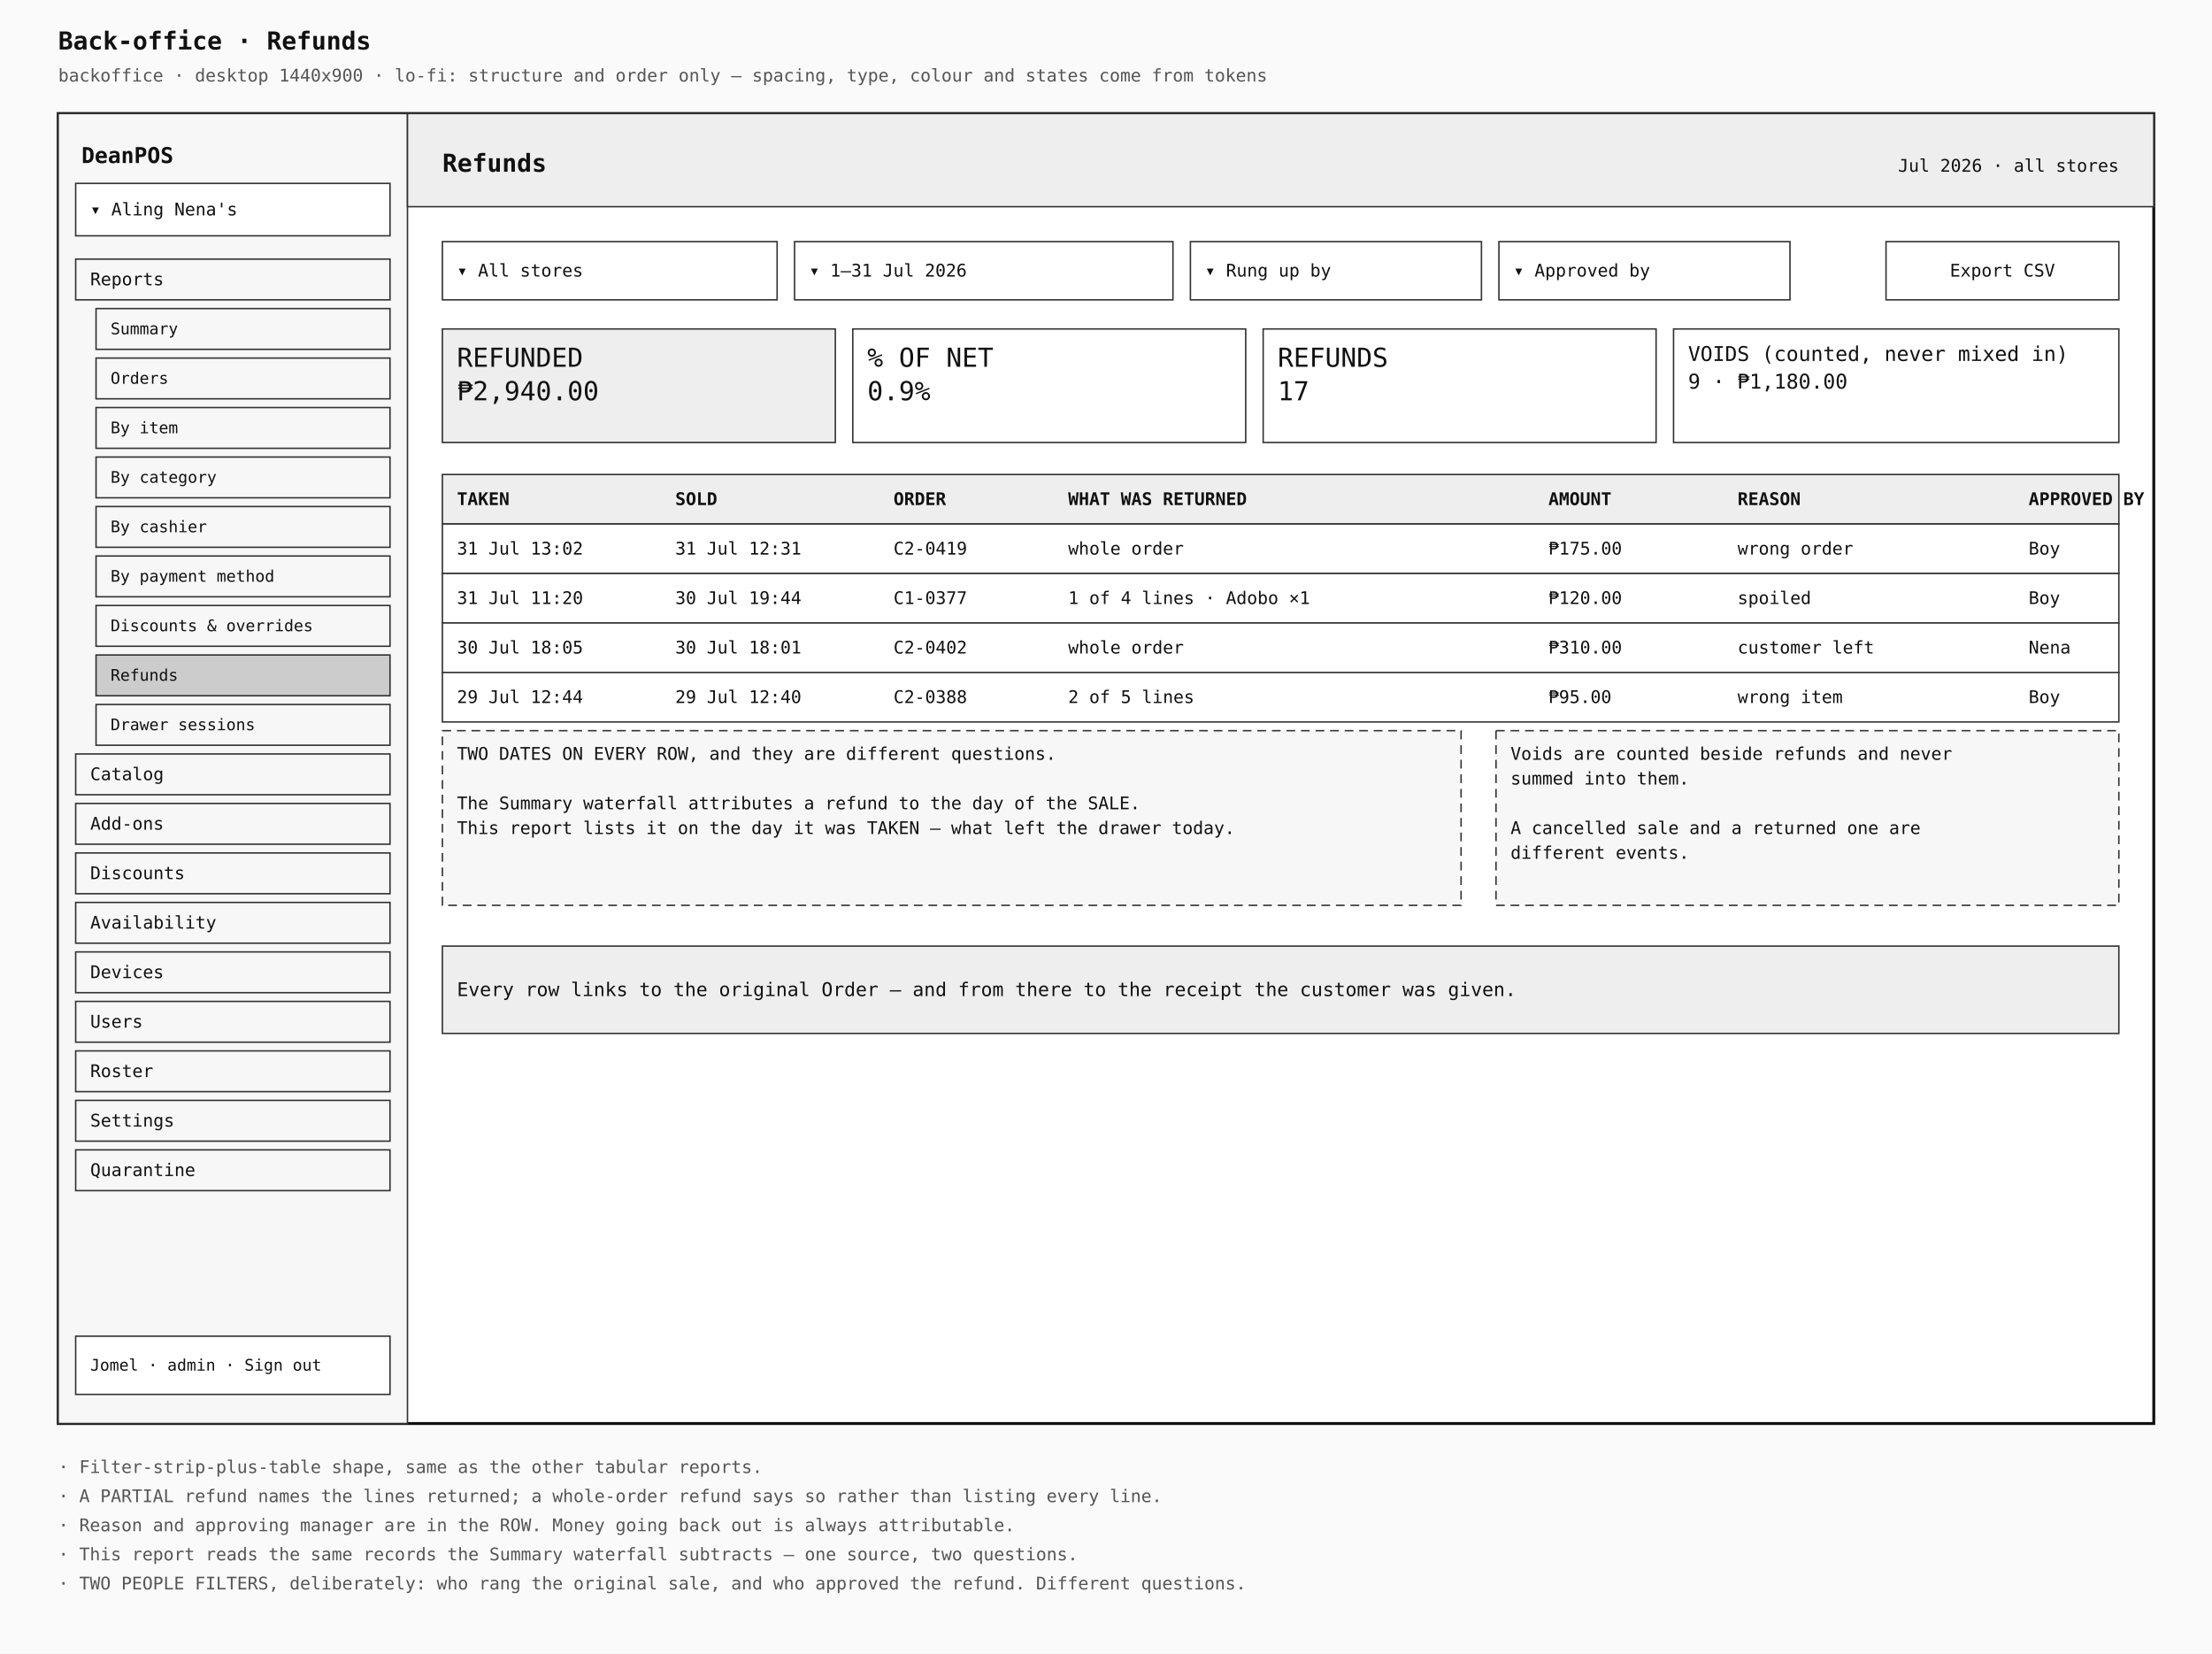
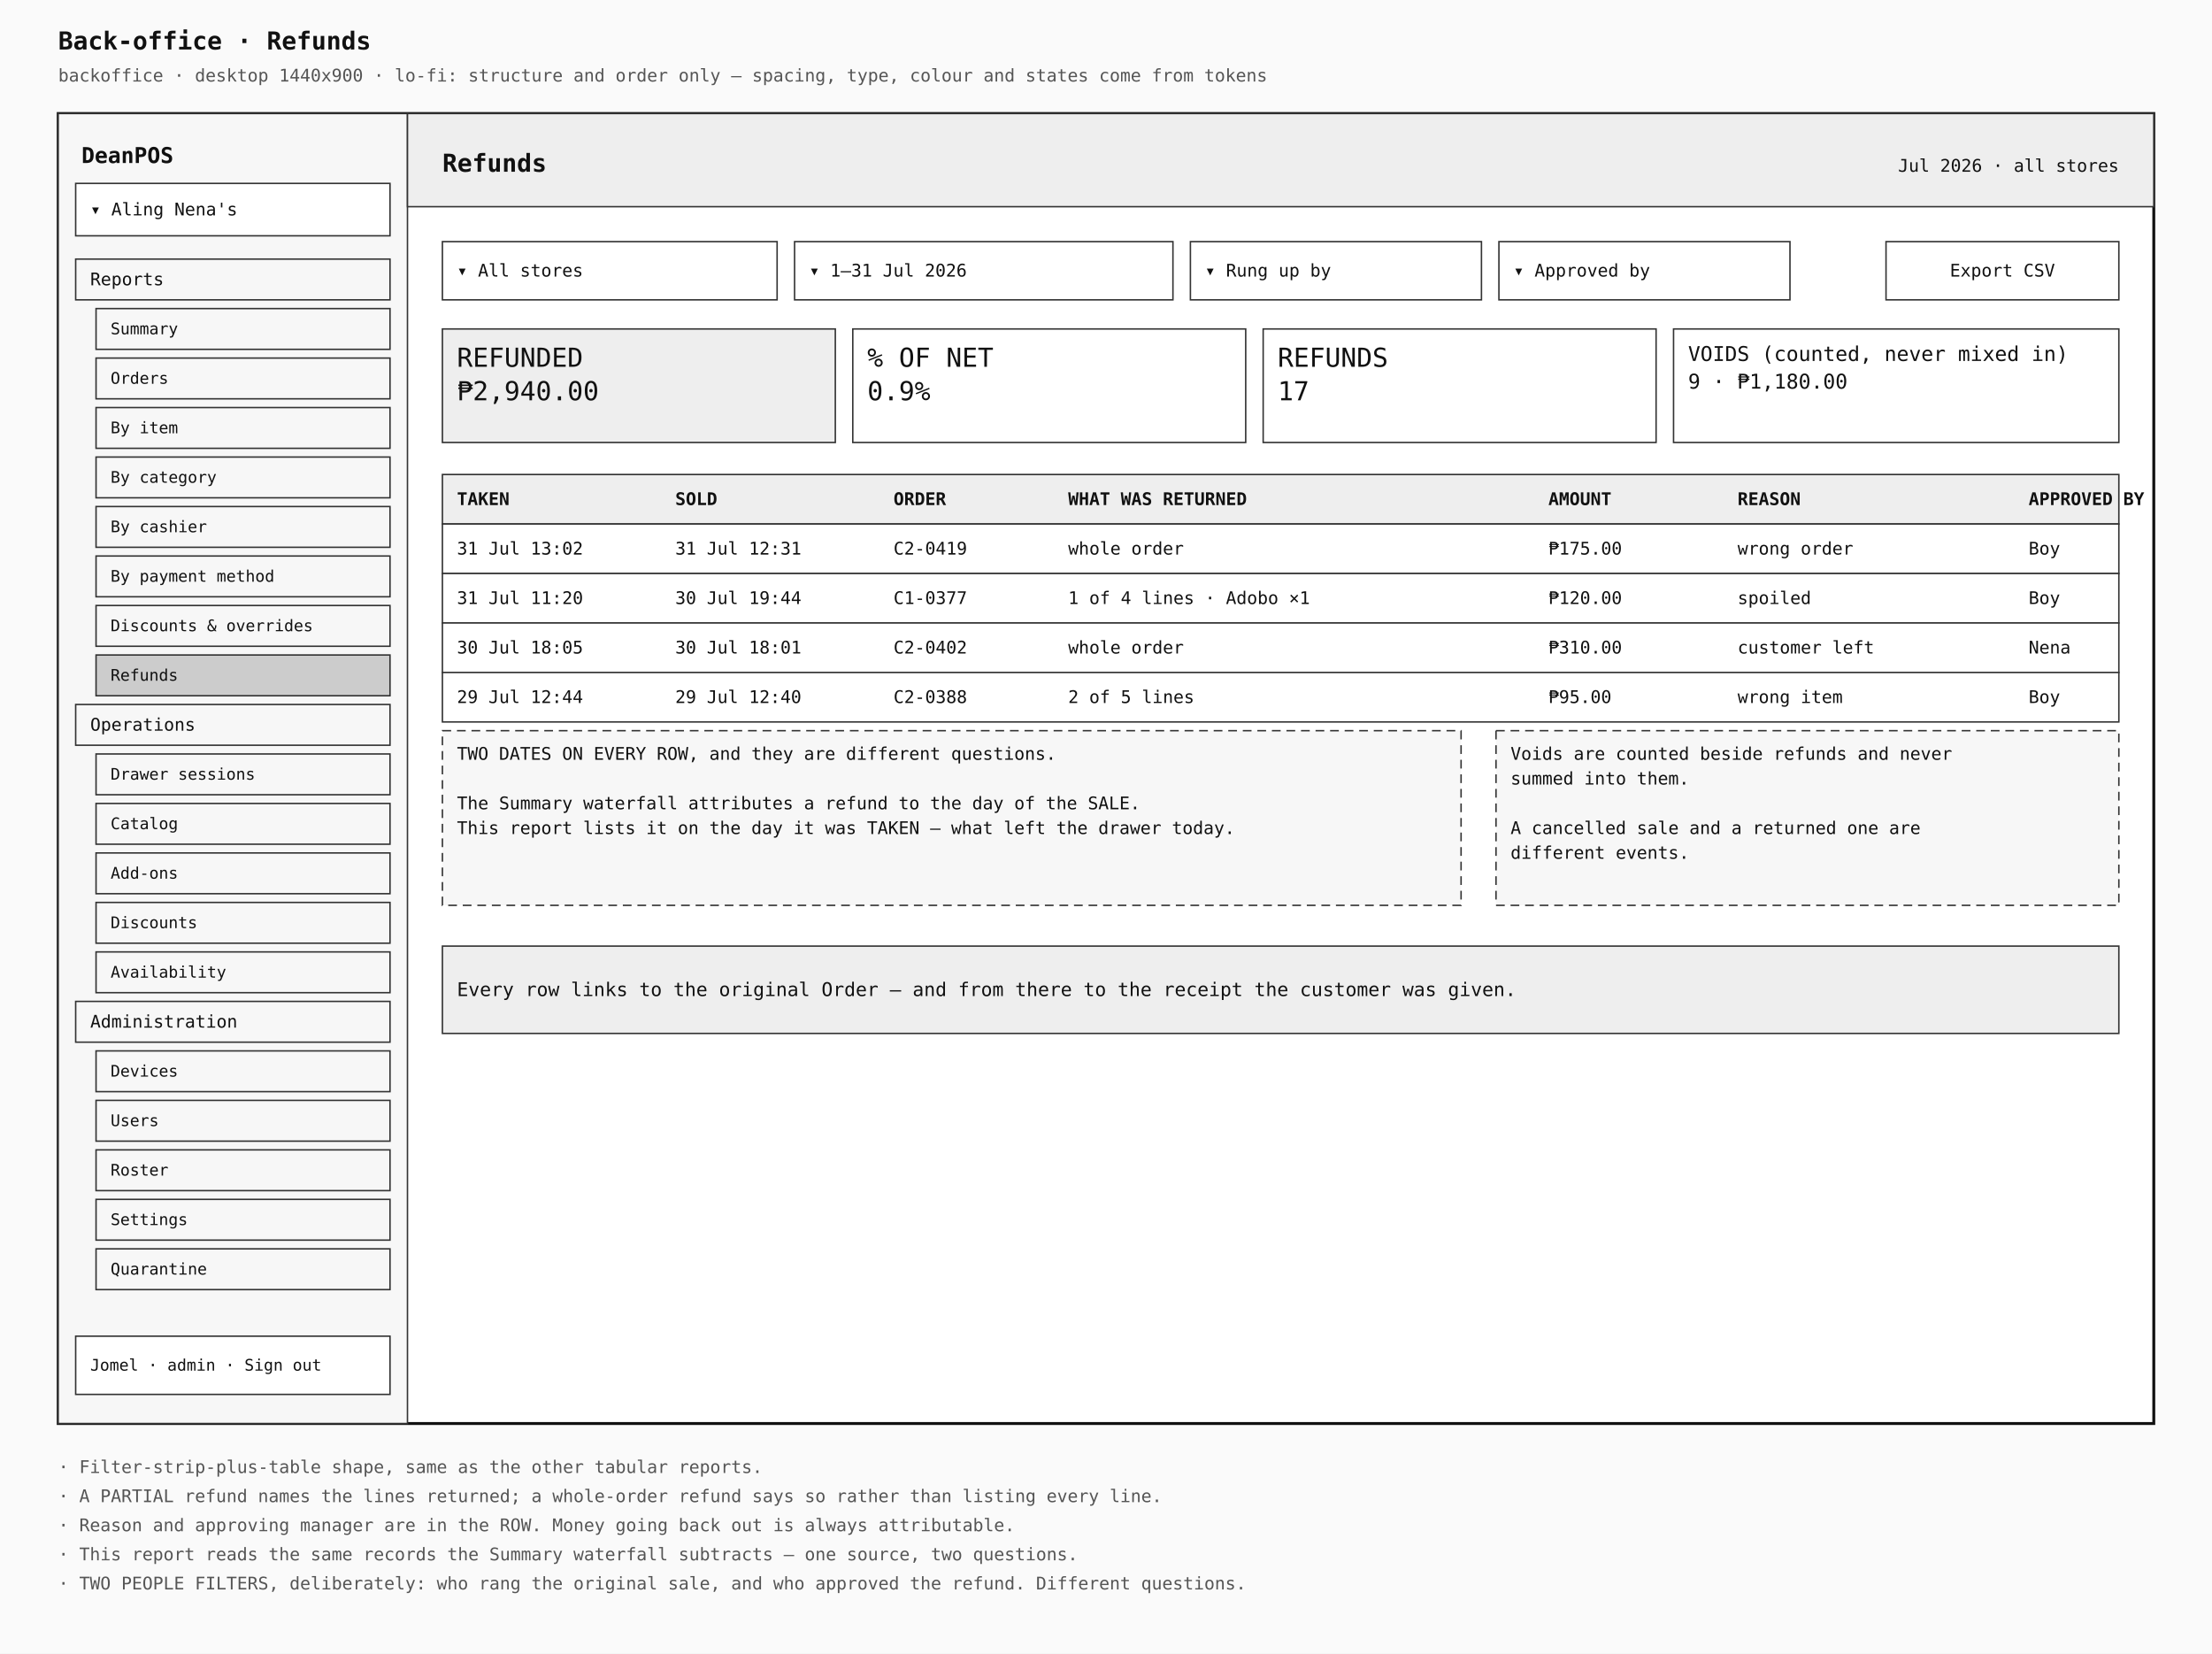
<svg xmlns="http://www.w3.org/2000/svg" width="1520" height="1136" viewBox="0 0 1520 1136" font-family="ui-monospace, SFMono-Regular, Menlo, monospace">
  <rect width="1520" height="1136" fill="#fafafa" />
  <text x="40" y="34" font-size="17" font-weight="bold" fill="#111">Back-office · Refunds</text>
  <text x="40" y="56" font-size="12" fill="#555">backoffice · desktop 1440x900 · lo-fi: structure and order only — spacing, type, colour and states come from tokens</text>
  <g transform="translate(40,78)">
    <rect x="0" y="0" width="1440" height="900" fill="#ffffff" stroke="#111" stroke-width="2" />
    <rect x="0" y="0" width="240" height="900" rx="0" fill="#f7f7f7" stroke="#333" stroke-width="1" />
    <text x="16" y="34" font-size="15" text-anchor="start" font-weight="bold" fill="#111">DeanPOS</text>
    <rect x="12" y="48" width="216" height="36" rx="0" fill="#ffffff" stroke="#333" stroke-width="1" />
    <text x="22" y="70.0" font-size="12" fill="#111">▾  Aling Nena's</text>
    <rect x="12" y="100" width="216" height="28" rx="0" fill="#f7f7f7" stroke="#333" stroke-width="1" />
    <text x="22" y="118.0" font-size="12" fill="#111">Reports</text>
    <rect x="26" y="134" width="202" height="28" rx="0" fill="#f7f7f7" stroke="#333" stroke-width="1" />
    <text x="36" y="151.667" font-size="11" fill="#111">Summary</text>
    <rect x="26" y="168" width="202" height="28" rx="0" fill="#f7f7f7" stroke="#333" stroke-width="1" />
    <text x="36" y="185.667" font-size="11" fill="#111">Orders</text>
    <rect x="26" y="202" width="202" height="28" rx="0" fill="#f7f7f7" stroke="#333" stroke-width="1" />
    <text x="36" y="219.667" font-size="11" fill="#111">By item</text>
    <rect x="26" y="236" width="202" height="28" rx="0" fill="#f7f7f7" stroke="#333" stroke-width="1" />
    <text x="36" y="253.667" font-size="11" fill="#111">By category</text>
    <rect x="26" y="270" width="202" height="28" rx="0" fill="#f7f7f7" stroke="#333" stroke-width="1" />
    <text x="36" y="287.667" font-size="11" fill="#111">By cashier</text>
    <rect x="26" y="304" width="202" height="28" rx="0" fill="#f7f7f7" stroke="#333" stroke-width="1" />
    <text x="36" y="321.667" font-size="11" fill="#111">By payment method</text>
    <rect x="26" y="338" width="202" height="28" rx="0" fill="#f7f7f7" stroke="#333" stroke-width="1" />
    <text x="36" y="355.667" font-size="11" fill="#111">Discounts &amp; overrides</text>
    <rect x="26" y="372" width="202" height="28" rx="0" fill="#cccccc" stroke="#333" stroke-width="1" />
    <text x="36" y="389.667" font-size="11" fill="#111">Refunds</text>
-     <rect x="26" y="406" width="202" height="28" rx="0" fill="#f7f7f7" stroke="#333" stroke-width="1" />
-     <text x="36" y="423.667" font-size="11" fill="#111">Drawer sessions</text>
-     <rect x="12" y="440" width="216" height="28" rx="0" fill="#f7f7f7" stroke="#333" stroke-width="1" />
-     <text x="22" y="458.0" font-size="12" fill="#111">Catalog</text>
-     <rect x="12" y="474" width="216" height="28" rx="0" fill="#f7f7f7" stroke="#333" stroke-width="1" />
-     <text x="22" y="492.0" font-size="12" fill="#111">Add-ons</text>
-     <rect x="12" y="508" width="216" height="28" rx="0" fill="#f7f7f7" stroke="#333" stroke-width="1" />
-     <text x="22" y="526.0" font-size="12" fill="#111">Discounts</text>
-     <rect x="12" y="542" width="216" height="28" rx="0" fill="#f7f7f7" stroke="#333" stroke-width="1" />
-     <text x="22" y="560.0" font-size="12" fill="#111">Availability</text>
-     <rect x="12" y="576" width="216" height="28" rx="0" fill="#f7f7f7" stroke="#333" stroke-width="1" />
-     <text x="22" y="594.0" font-size="12" fill="#111">Devices</text>
+     <rect x="12" y="406" width="216" height="28" rx="0" fill="#f7f7f7" stroke="#333" stroke-width="1" />
+     <text x="22" y="424.0" font-size="12" fill="#111">Operations</text>
+     <rect x="26" y="440" width="202" height="28" rx="0" fill="#f7f7f7" stroke="#333" stroke-width="1" />
+     <text x="36" y="457.667" font-size="11" fill="#111">Drawer sessions</text>
+     <rect x="26" y="474" width="202" height="28" rx="0" fill="#f7f7f7" stroke="#333" stroke-width="1" />
+     <text x="36" y="491.667" font-size="11" fill="#111">Catalog</text>
+     <rect x="26" y="508" width="202" height="28" rx="0" fill="#f7f7f7" stroke="#333" stroke-width="1" />
+     <text x="36" y="525.667" font-size="11" fill="#111">Add-ons</text>
+     <rect x="26" y="542" width="202" height="28" rx="0" fill="#f7f7f7" stroke="#333" stroke-width="1" />
+     <text x="36" y="559.667" font-size="11" fill="#111">Discounts</text>
+     <rect x="26" y="576" width="202" height="28" rx="0" fill="#f7f7f7" stroke="#333" stroke-width="1" />
+     <text x="36" y="593.667" font-size="11" fill="#111">Availability</text>
    <rect x="12" y="610" width="216" height="28" rx="0" fill="#f7f7f7" stroke="#333" stroke-width="1" />
-     <text x="22" y="628.0" font-size="12" fill="#111">Users</text>
-     <rect x="12" y="644" width="216" height="28" rx="0" fill="#f7f7f7" stroke="#333" stroke-width="1" />
-     <text x="22" y="662.0" font-size="12" fill="#111">Roster</text>
-     <rect x="12" y="678" width="216" height="28" rx="0" fill="#f7f7f7" stroke="#333" stroke-width="1" />
-     <text x="22" y="696.0" font-size="12" fill="#111">Settings</text>
-     <rect x="12" y="712" width="216" height="28" rx="0" fill="#f7f7f7" stroke="#333" stroke-width="1" />
-     <text x="22" y="730.0" font-size="12" fill="#111">Quarantine</text>
+     <text x="22" y="628.0" font-size="12" fill="#111">Administration</text>
+     <rect x="26" y="644" width="202" height="28" rx="0" fill="#f7f7f7" stroke="#333" stroke-width="1" />
+     <text x="36" y="661.667" font-size="11" fill="#111">Devices</text>
+     <rect x="26" y="678" width="202" height="28" rx="0" fill="#f7f7f7" stroke="#333" stroke-width="1" />
+     <text x="36" y="695.667" font-size="11" fill="#111">Users</text>
+     <rect x="26" y="712" width="202" height="28" rx="0" fill="#f7f7f7" stroke="#333" stroke-width="1" />
+     <text x="36" y="729.667" font-size="11" fill="#111">Roster</text>
+     <rect x="26" y="746" width="202" height="28" rx="0" fill="#f7f7f7" stroke="#333" stroke-width="1" />
+     <text x="36" y="763.667" font-size="11" fill="#111">Settings</text>
+     <rect x="26" y="780" width="202" height="28" rx="0" fill="#f7f7f7" stroke="#333" stroke-width="1" />
+     <text x="36" y="797.667" font-size="11" fill="#111">Quarantine</text>
    <rect x="12" y="840" width="216" height="40" rx="0" fill="#ffffff" stroke="#333" stroke-width="1" />
    <text x="22" y="863.667" font-size="11" fill="#111">Jomel · admin  ·  Sign out</text>
    <rect x="240" y="0" width="1200" height="64" rx="0" fill="#eeeeee" stroke="#333" stroke-width="1" />
    <text x="264" y="40" font-size="17" text-anchor="start" font-weight="bold" fill="#111">Refunds</text>
    <text x="1416" y="40" font-size="12" text-anchor="end" font-weight="normal" fill="#111">Jul 2026 · all stores</text>
    <rect x="264" y="88" width="230" height="40" rx="0" fill="#ffffff" stroke="#333" stroke-width="1" />
    <text x="274" y="112.0" font-size="12" fill="#111">▾  All stores</text>
    <rect x="506" y="88" width="260" height="40" rx="0" fill="#ffffff" stroke="#333" stroke-width="1" />
    <text x="516" y="112.0" font-size="12" fill="#111">▾  1–31 Jul 2026</text>
    <rect x="778" y="88" width="200" height="40" rx="0" fill="#ffffff" stroke="#333" stroke-width="1" />
    <text x="788" y="112.0" font-size="12" fill="#111">▾  Rung up by</text>
    <rect x="990" y="88" width="200" height="40" rx="0" fill="#ffffff" stroke="#333" stroke-width="1" />
    <text x="1000" y="112.0" font-size="12" fill="#111">▾  Approved by</text>
    <rect x="1256" y="88" width="160" height="40" rx="0" fill="#ffffff" stroke="#333" stroke-width="1" />
    <text x="1336.0" y="112.0" font-size="12" text-anchor="middle" fill="#111">Export CSV</text>
    <rect x="264" y="148" width="270" height="78" rx="0" fill="#eeeeee" stroke="#333" stroke-width="1" />
    <text x="274" y="174" font-size="18" fill="#111">REFUNDED</text>
    <text x="274" y="197" font-size="18" fill="#111">₱2,940.00</text>
    <rect x="546" y="148" width="270" height="78" rx="0" fill="#ffffff" stroke="#333" stroke-width="1" />
    <text x="556" y="174" font-size="18" fill="#111">% OF NET</text>
    <text x="556" y="197" font-size="18" fill="#111">0.9%</text>
    <rect x="828" y="148" width="270" height="78" rx="0" fill="#ffffff" stroke="#333" stroke-width="1" />
    <text x="838" y="174" font-size="18" fill="#111">REFUNDS</text>
    <text x="838" y="197" font-size="18" fill="#111">17</text>
    <rect x="1110" y="148" width="306" height="78" rx="0" fill="#ffffff" stroke="#333" stroke-width="1" />
    <text x="1120" y="170" font-size="14" fill="#111">VOIDS  (counted, never mixed in)</text>
    <text x="1120" y="189" font-size="14" fill="#111">9  ·  ₱1,180.00</text>
    <rect x="264" y="248" width="1152" height="34" rx="0" fill="#eeeeee" stroke="#333" stroke-width="1" />
    <text x="274" y="269.0" font-size="12" text-anchor="start" font-weight="bold" fill="#111">TAKEN</text>
    <text x="424" y="269.0" font-size="12" text-anchor="start" font-weight="bold" fill="#111">SOLD</text>
    <text x="574" y="269.0" font-size="12" text-anchor="start" font-weight="bold" fill="#111">ORDER</text>
    <text x="694" y="269.0" font-size="12" text-anchor="start" font-weight="bold" fill="#111">WHAT WAS RETURNED</text>
    <text x="1024" y="269.0" font-size="12" text-anchor="start" font-weight="bold" fill="#111">AMOUNT</text>
    <text x="1154" y="269.0" font-size="12" text-anchor="start" font-weight="bold" fill="#111">REASON</text>
    <text x="1354" y="269.0" font-size="12" text-anchor="start" font-weight="bold" fill="#111">APPROVED BY</text>
    <rect x="264" y="282" width="1152" height="34" rx="0" fill="#ffffff" stroke="#333" stroke-width="1" />
    <text x="274" y="303.0" font-size="12" text-anchor="start" font-weight="normal" fill="#111">31 Jul 13:02</text>
    <text x="424" y="303.0" font-size="12" text-anchor="start" font-weight="normal" fill="#111">31 Jul 12:31</text>
    <text x="574" y="303.0" font-size="12" text-anchor="start" font-weight="normal" fill="#111">C2-0419</text>
    <text x="694" y="303.0" font-size="12" text-anchor="start" font-weight="normal" fill="#111">whole order</text>
    <text x="1024" y="303.0" font-size="12" text-anchor="start" font-weight="normal" fill="#111">₱175.00</text>
    <text x="1154" y="303.0" font-size="12" text-anchor="start" font-weight="normal" fill="#111">wrong order</text>
    <text x="1354" y="303.0" font-size="12" text-anchor="start" font-weight="normal" fill="#111">Boy</text>
    <rect x="264" y="316" width="1152" height="34" rx="0" fill="#ffffff" stroke="#333" stroke-width="1" />
    <text x="274" y="337.0" font-size="12" text-anchor="start" font-weight="normal" fill="#111">31 Jul 11:20</text>
    <text x="424" y="337.0" font-size="12" text-anchor="start" font-weight="normal" fill="#111">30 Jul 19:44</text>
    <text x="574" y="337.0" font-size="12" text-anchor="start" font-weight="normal" fill="#111">C1-0377</text>
    <text x="694" y="337.0" font-size="12" text-anchor="start" font-weight="normal" fill="#111">1 of 4 lines · Adobo ×1</text>
    <text x="1024" y="337.0" font-size="12" text-anchor="start" font-weight="normal" fill="#111">₱120.00</text>
    <text x="1154" y="337.0" font-size="12" text-anchor="start" font-weight="normal" fill="#111">spoiled</text>
    <text x="1354" y="337.0" font-size="12" text-anchor="start" font-weight="normal" fill="#111">Boy</text>
    <rect x="264" y="350" width="1152" height="34" rx="0" fill="#ffffff" stroke="#333" stroke-width="1" />
    <text x="274" y="371.0" font-size="12" text-anchor="start" font-weight="normal" fill="#111">30 Jul 18:05</text>
    <text x="424" y="371.0" font-size="12" text-anchor="start" font-weight="normal" fill="#111">30 Jul 18:01</text>
    <text x="574" y="371.0" font-size="12" text-anchor="start" font-weight="normal" fill="#111">C2-0402</text>
    <text x="694" y="371.0" font-size="12" text-anchor="start" font-weight="normal" fill="#111">whole order</text>
    <text x="1024" y="371.0" font-size="12" text-anchor="start" font-weight="normal" fill="#111">₱310.00</text>
    <text x="1154" y="371.0" font-size="12" text-anchor="start" font-weight="normal" fill="#111">customer left</text>
    <text x="1354" y="371.0" font-size="12" text-anchor="start" font-weight="normal" fill="#111">Nena</text>
    <rect x="264" y="384" width="1152" height="34" rx="0" fill="#ffffff" stroke="#333" stroke-width="1" />
    <text x="274" y="405.0" font-size="12" text-anchor="start" font-weight="normal" fill="#111">29 Jul 12:44</text>
    <text x="424" y="405.0" font-size="12" text-anchor="start" font-weight="normal" fill="#111">29 Jul 12:40</text>
    <text x="574" y="405.0" font-size="12" text-anchor="start" font-weight="normal" fill="#111">C2-0388</text>
    <text x="694" y="405.0" font-size="12" text-anchor="start" font-weight="normal" fill="#111">2 of 5 lines</text>
    <text x="1024" y="405.0" font-size="12" text-anchor="start" font-weight="normal" fill="#111">₱95.00</text>
    <text x="1154" y="405.0" font-size="12" text-anchor="start" font-weight="normal" fill="#111">wrong item</text>
    <text x="1354" y="405.0" font-size="12" text-anchor="start" font-weight="normal" fill="#111">Boy</text>
    <rect x="264" y="424" width="700" height="120" rx="0" fill="#f7f7f7" stroke="#333" stroke-width="1" stroke-dasharray="6 4" />
    <text x="274" y="444" font-size="12" fill="#111">TWO DATES ON EVERY ROW, and they are different questions.</text>
    <text x="274" y="461" font-size="12" fill="#111" />
    <text x="274" y="478" font-size="12" fill="#111">The Summary waterfall attributes a refund to the day of the SALE.</text>
    <text x="274" y="495" font-size="12" fill="#111">This report lists it on the day it was TAKEN — what left the drawer today.</text>
    <rect x="988" y="424" width="428" height="120" rx="0" fill="#f7f7f7" stroke="#333" stroke-width="1" stroke-dasharray="6 4" />
    <text x="998" y="444" font-size="12" fill="#111">Voids are counted beside refunds and never</text>
    <text x="998" y="461" font-size="12" fill="#111">summed into them.</text>
    <text x="998" y="478" font-size="12" fill="#111" />
    <text x="998" y="495" font-size="12" fill="#111">A cancelled sale and a returned one are</text>
    <text x="998" y="512" font-size="12" fill="#111">different events.</text>
    <rect x="264" y="572" width="1152" height="60" rx="0" fill="#eeeeee" stroke="#333" stroke-width="1" />
    <text x="274" y="606.333" font-size="13" fill="#111">Every row links to the original Order — and from there to the receipt the customer was given.</text>
    <text x="0" y="934" font-size="12" fill="#555">· Filter-strip-plus-table shape, same as the other tabular reports.</text>
    <text x="0" y="954" font-size="12" fill="#555">· A PARTIAL refund names the lines returned; a whole-order refund says so rather than listing every line.</text>
    <text x="0" y="974" font-size="12" fill="#555">· Reason and approving manager are in the ROW. Money going back out is always attributable.</text>
    <text x="0" y="994" font-size="12" fill="#555">· This report reads the same records the Summary waterfall subtracts — one source, two questions.</text>
    <text x="0" y="1014" font-size="12" fill="#555">· TWO PEOPLE FILTERS, deliberately: who rang the original sale, and who approved the refund. Different questions.</text>
  </g>
</svg>
